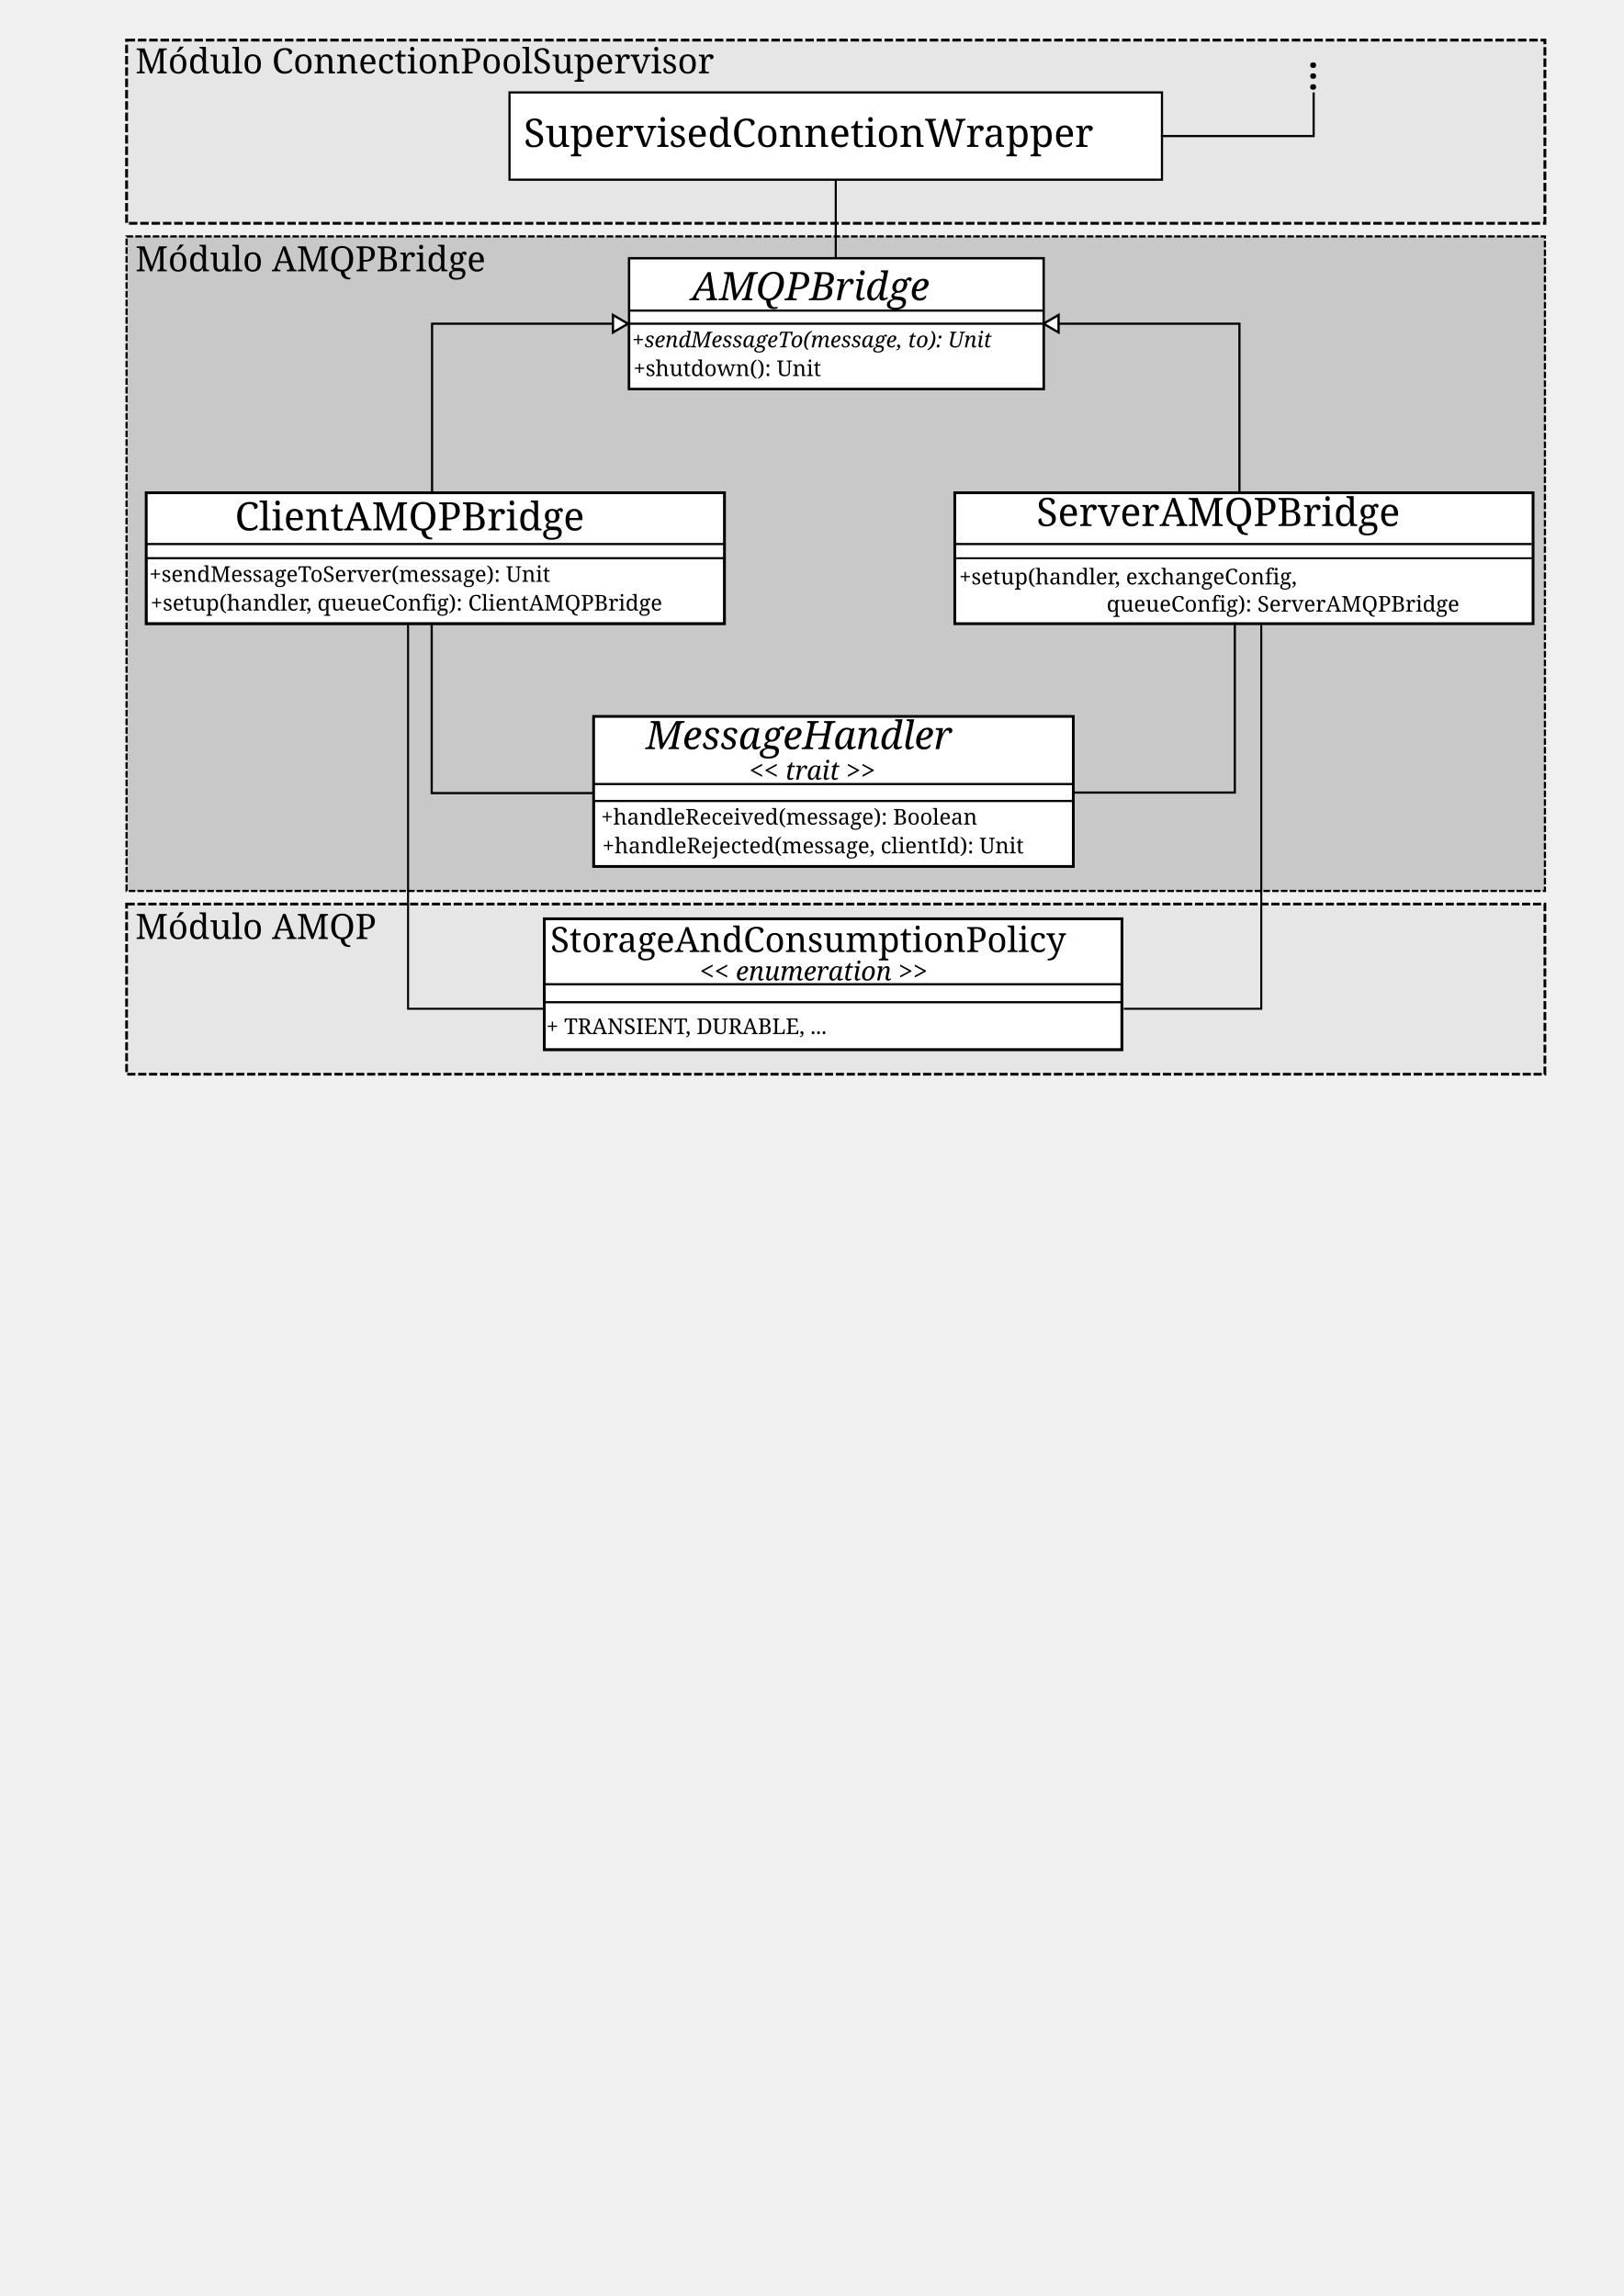
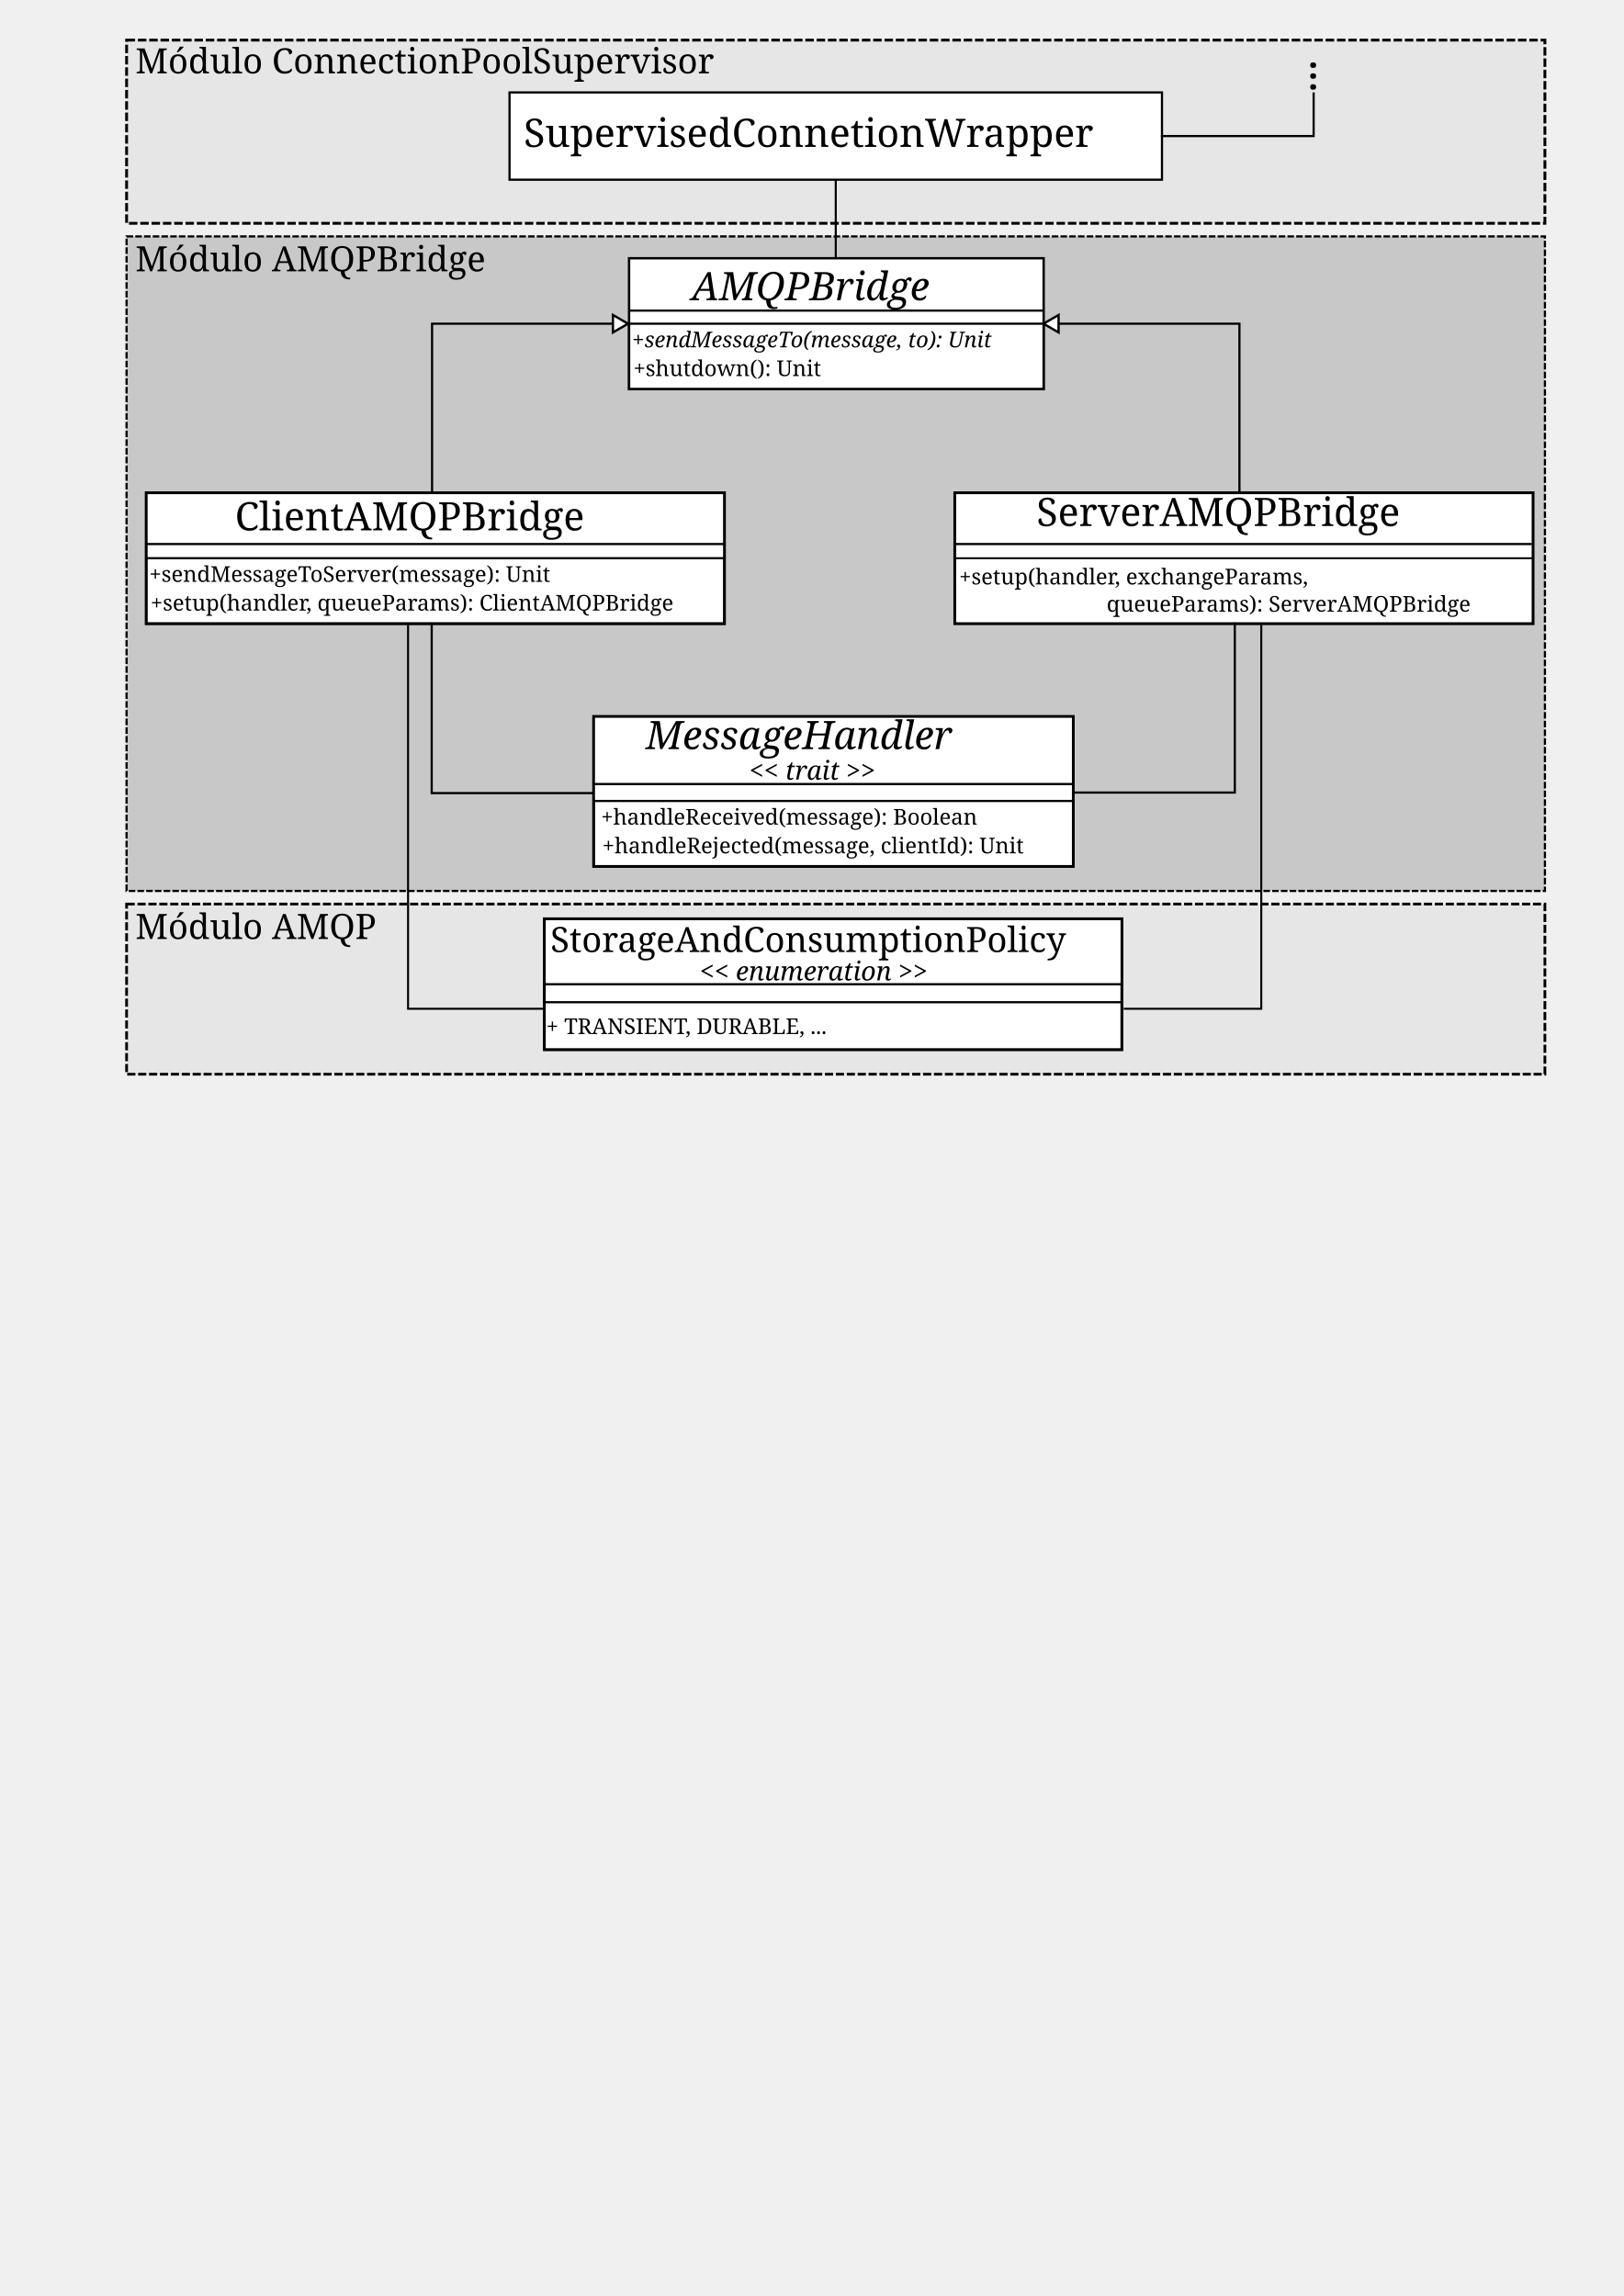
<svg xmlns="http://www.w3.org/2000/svg" width="744.094" height="1052.362" id="svg2" version="1.1">
  <defs id="defs4">
    <marker orient="auto" refY="0.0" refX="0.0" id="EmptyTriangleOutL" style="overflow:visible">
      <path id="path4945" d="M 5.77,0.0 L -2.88,5.0 L -2.88,-5.0 L 5.77,0.0 z " style="fill-rule:evenodd;fill:#FFFFFF;stroke:#000000;stroke-width:1.0pt;marker-start:none" transform="scale(0.8) translate(-6,0)" />
    </marker>
    <marker orient="auto" refY="0.0" refX="0.0" id="EmptyDiamondL" style="overflow:visible">
      <path id="path4990" d="M 0,-7.071 L -7.071,0 L 0,7.071 L 7.071,0 L 0,-7.071 z " style="fill-rule:evenodd;fill:#FFFFFF;stroke:#000000;stroke-width:1.0pt;marker-start:none" transform="scale(0.8)" />
    </marker>
    <marker orient="auto" refY="0.0" refX="0.0" id="Arrow1Lend" style="overflow:visible;">
      <path id="path4886" d="M 0.0,0.0 L 5.0,-5.0 L -12.5,0.0 L 5.0,5.0 L 0.0,0.0 z " style="fill-rule:evenodd;stroke:#000000;stroke-width:1.0pt;marker-start:none;" transform="scale(0.8) rotate(180) translate(12.5,0)" />
    </marker>
    <marker orient="auto" refY="0.0" refX="0.0" id="Arrow2Lstart" style="overflow:visible">
      <path id="path3974" style="font-size:12.0;fill-rule:evenodd;stroke-width:0.625;stroke-linejoin:round" d="M 8.719,4.034 L -2.207,0.016 L 8.719,-4.002 C 6.973,-1.63 6.983,1.616 8.719,4.034 z " transform="scale(1.1) translate(1,0)" />
    </marker>
    <marker orient="auto" refY="0.0" refX="0.0" id="Arrow2Lend" style="overflow:visible;">
      <path id="path3977" style="font-size:12.0;fill-rule:evenodd;stroke-width:0.625;stroke-linejoin:round;" d="M 8.719,4.034 L -2.207,0.016 L 8.719,-4.002 C 6.973,-1.63 6.983,1.616 8.719,4.034 z " transform="scale(1.1) rotate(180) translate(1,0)" />
    </marker>
    <filter id="filter3880" color-interpolation-filters="sRGB">
      <feGaussianBlur id="feGaussianBlur3882" stdDeviation="3" />
    </filter>
    <filter id="filter3890" color-interpolation-filters="sRGB">
      <feGaussianBlur id="feGaussianBlur3892" stdDeviation="3" />
    </filter>
  </defs>
  <g id="layer1">
    <text xml:space="preserve" style="font-size:40px;font-style:normal;font-weight:normal;line-height:125%;letter-spacing:0px;word-spacing:0px;fill:#000000;fill-opacity:1;stroke:none;font-family:Sans" x="101.015" y="93.727" id="text6861">
      <tspan id="tspan6863" x="101.015" y="93.727" />
    </text>
    <rect y="18.378" x="58.015" height="83.969" width="649.969" id="rect6859" style="fill:#e6e6e6;fill-opacity:1;stroke:#000000;stroke-width:1.296;stroke-miterlimit:4;stroke-opacity:1;stroke-dasharray:3.888, 1.296;stroke-dashoffset:0" />
    <rect style="fill:#ffffff;fill-opacity:1;stroke:#000000;stroke-width:1;stroke-miterlimit:4;stroke-opacity:1;stroke-dasharray:none;stroke-dashoffset:0" id="rect6865" width="299" height="40" x="233.5" y="42.362" />
    <text id="text6918" y="67.328" x="382.249" style="font-size:18px;font-style:normal;font-variant:normal;font-weight:normal;font-stretch:normal;text-align:center;line-height:125%;letter-spacing:0px;word-spacing:0px;text-anchor:middle;fill:#000000;fill-opacity:1;stroke:none;font-family:Serif;-inkscape-font-specification:Serif" xml:space="preserve">
      <tspan id="tspan6922" y="67.328" x="382.249">SupervisedConnetionWrapper</tspan>
    </text>
    <rect style="fill:#c8c8c8;fill-opacity:1;stroke:#000000;stroke-width:1;stroke-miterlimit:4;stroke-opacity:1;stroke-dasharray:3, 1;stroke-dashoffset:0" id="rect6857" width="650" height="300" x="58" y="108.362" />
    <rect y="118.362" x="288.279" height="60" width="190" id="rect3767" style="fill:#ffffff;fill-opacity:1;stroke:#000000;stroke-width:1.09;stroke-miterlimit:4;stroke-opacity:1;stroke-dasharray:none;stroke-dashoffset:0" />
    <text id="text3769" y="137.602" x="383.103" style="font-size:18px;font-style:italic;font-variant:normal;font-weight:normal;font-stretch:normal;text-align:center;line-height:125%;letter-spacing:0px;word-spacing:0px;text-anchor:middle;fill:#000000;fill-opacity:1;stroke:none;font-family:Serif;-inkscape-font-specification:Serif Italic" xml:space="preserve">
      <tspan id="tspan3773" y="137.602" x="383.103">AMQPBridge</tspan>
    </text>
    <rect style="fill:#000000;fill-opacity:0;stroke:#000000;stroke-width:1;stroke-miterlimit:4;stroke-opacity:1;stroke-dasharray:none;stroke-dashoffset:0" id="rect3799" width="190" height="30" x="288.279" y="148.362" />
    <text id="text3801" y="159.194" x="289.693" style="font-size:10px;font-style:italic;font-weight:normal;line-height:125%;letter-spacing:0px;word-spacing:0px;fill:#000000;fill-opacity:1;stroke:none;font-family:Sans;-inkscape-font-specification:Serif Italic" xml:space="preserve">
      <tspan style="font-size:10px;font-style:italic;font-variant:normal;font-weight:normal;font-stretch:normal;font-family:Serif;-inkscape-font-specification:Serif Italic" y="159.194" x="289.693" id="tspan3803">+sendMessageTo(message, to): Unit</tspan>
    </text>
    <text xml:space="preserve" style="font-size:10px;font-style:normal;font-weight:normal;line-height:125%;letter-spacing:0px;word-spacing:0px;fill:#000000;fill-opacity:1;stroke:none;font-family:Sans" x="290.279" y="172.362" id="text3805">
      <tspan id="tspan3807" x="290.279" y="172.362" style="font-size:10px;font-style:normal;font-variant:normal;font-weight:normal;font-stretch:normal;font-family:Serif;-inkscape-font-specification:Serif">+shutdown(): Unit</tspan>
    </text>
    <rect style="fill:#ffffff;fill-opacity:1;stroke:#000000;stroke-width:1.287;stroke-miterlimit:4;stroke-opacity:1;stroke-dasharray:none;stroke-dashoffset:0" id="rect4031" width="265" height="60" x="67" y="225.855" />
    <text xml:space="preserve" style="font-size:18px;font-style:normal;font-variant:normal;font-weight:normal;font-stretch:normal;text-align:center;line-height:125%;letter-spacing:0px;word-spacing:0px;text-anchor:middle;fill:#000000;fill-opacity:1;stroke:none;font-family:Serif;-inkscape-font-specification:Serif" x="199.443" y="243.095" id="text4033">
      <tspan x="199.443" y="243.095" id="tspan4035">ClientAMQPBridge</tspan>
    </text>
    <rect y="255.855" x="67" height="30" width="265" id="rect4037" style="fill:#000000;fill-opacity:0;stroke:#000000;stroke-width:1;stroke-miterlimit:4;stroke-opacity:1;stroke-dasharray:none;stroke-dashoffset:0" />
    <text xml:space="preserve" style="font-size:10px;font-style:normal;font-weight:normal;line-height:125%;letter-spacing:0px;word-spacing:0px;fill:#000000;fill-opacity:1;stroke:none;font-family:Sans" x="68.414" y="266.687" id="text4039">
      <tspan id="tspan4041" x="68.414" y="266.687" style="font-size:10px;font-style:normal;font-variant:normal;font-weight:normal;font-stretch:normal;font-family:Serif;-inkscape-font-specification:Serif">+sendMessageToServer(message): Unit</tspan>
    </text>
    <text id="text4043" y="279.855" x="69" style="font-size:10px;font-style:normal;font-weight:normal;line-height:125%;letter-spacing:0px;word-spacing:0px;fill:#000000;fill-opacity:1;stroke:none;font-family:Sans" xml:space="preserve">
-       <tspan style="font-size:10px;font-style:normal;font-variant:normal;font-weight:normal;font-stretch:normal;font-family:Serif;-inkscape-font-specification:Serif" y="279.855" x="69" id="tspan4045">+setup(handler, queueConfig): ClientAMQPBridge</tspan>
+       <tspan style="font-size:10px;font-style:normal;font-variant:normal;font-weight:normal;font-stretch:normal;font-family:Serif;-inkscape-font-specification:Serif" y="279.855" x="69" id="tspan4045">+setup(handler, queueParams): ClientAMQPBridge</tspan>
    </text>
    <rect y="225.855" x="437.557" height="60" width="265" id="rect4071" style="fill:#ffffff;fill-opacity:1;stroke:#000000;stroke-width:1.287;stroke-miterlimit:4;stroke-opacity:1;stroke-dasharray:none;stroke-dashoffset:0" />
    <text id="text4073" y="241.095" x="570" style="font-size:18px;font-style:normal;font-variant:normal;font-weight:normal;font-stretch:normal;text-align:center;line-height:125%;letter-spacing:0px;word-spacing:0px;text-anchor:middle;fill:#000000;fill-opacity:1;stroke:none;font-family:Serif;-inkscape-font-specification:Serif" xml:space="preserve">
      <tspan id="tspan4075" y="241.095" x="570">ServerAMQPBridge</tspan>
    </text>
    <rect style="fill:#000000;fill-opacity:0;stroke:#000000;stroke-width:0.843;stroke-miterlimit:4;stroke-opacity:1;stroke-dasharray:none;stroke-dashoffset:0" id="rect4077" width="265" height="30" x="437.557" y="255.855" />
    <text xml:space="preserve" style="font-size:10px;font-style:normal;font-weight:normal;line-height:125%;letter-spacing:0px;word-spacing:0px;fill:#000000;fill-opacity:1;stroke:none;font-family:Sans" x="439.557" y="267.855" id="text4083">
-       <tspan x="439.557" y="267.855" style="font-size:10px;font-style:normal;font-variant:normal;font-weight:normal;font-stretch:normal;font-family:Serif;-inkscape-font-specification:Serif" id="tspan8013">+setup(handler, exchangeConfig, </tspan>
-       <tspan x="439.557" y="280.355" style="font-size:10px;font-style:normal;font-variant:normal;font-weight:normal;font-stretch:normal;font-family:Serif;-inkscape-font-specification:Serif" id="tspan8023">                          queueConfig): ServerAMQPBridge</tspan>
+       <tspan x="439.557" y="267.855" style="font-size:10px;font-style:normal;font-variant:normal;font-weight:normal;font-stretch:normal;font-family:Serif;-inkscape-font-specification:Serif" id="tspan8013">+setup(handler, exchangeParams, </tspan>
+       <tspan x="439.557" y="280.355" style="font-size:10px;font-style:normal;font-variant:normal;font-weight:normal;font-stretch:normal;font-family:Serif;-inkscape-font-specification:Serif" id="tspan8023">                          queueParams): ServerAMQPBridge</tspan>
    </text>
    <path style="fill:none;stroke:#000000;stroke-width:1;stroke-linecap:butt;stroke-linejoin:miter;stroke-miterlimit:4;stroke-opacity:1;stroke-dasharray:none;marker-end:url(#EmptyTriangleOutL)" d="m 198.006,225.356 0,-76.987 89.987,0" id="path4168" />
    <path id="path4170" d="m 567.994,225.356 0,-76.987 -89.987,0" style="fill:none;stroke:#000000;stroke-width:1;stroke-linecap:butt;stroke-linejoin:miter;stroke-miterlimit:4;stroke-opacity:1;stroke-dasharray:none;marker-end:url(#EmptyTriangleOutL)" />
    <path style="fill:none;stroke:#000000;stroke-width:1.006;stroke-linecap:butt;stroke-linejoin:miter;stroke-miterlimit:4;stroke-opacity:1;stroke-dasharray:none;marker-start:none;marker-end:none" d="m 565.879,285.285 0,77.983 -73.861,0" id="path4172" />
    <path id="path4174" d="m 197.834,285.352 0,78.165 75.761,0" style="fill:none;stroke:#000000;stroke-width:1.006;stroke-linecap:butt;stroke-linejoin:miter;stroke-miterlimit:4;stroke-opacity:1;stroke-dasharray:none;marker-start:none;marker-end:none" />
    <text xml:space="preserve" style="font-size:16px;font-style:normal;font-variant:normal;font-weight:normal;font-stretch:normal;line-height:125%;letter-spacing:0px;word-spacing:0px;fill:#000000;fill-opacity:1;stroke:none;font-family:Serif;-inkscape-font-specification:Serif" x="62.025" y="33.626" id="text7157">
      <tspan id="tspan7159" x="62.025" y="33.626">Módulo ConnectionPoolSupervisor</tspan>
    </text>
    <text id="text7166" y="124.362" x="62.025" style="font-size:16px;font-style:normal;font-variant:normal;font-weight:normal;font-stretch:normal;line-height:125%;letter-spacing:0px;word-spacing:0px;fill:#000000;fill-opacity:1;stroke:none;font-family:Serif;-inkscape-font-specification:Serif" xml:space="preserve">
      <tspan y="124.362" x="62.025" id="tspan7168">Módulo AMQPBridge</tspan>
    </text>
    <path style="fill:none;stroke:#000000;stroke-width:0.95;stroke-linecap:butt;stroke-linejoin:miter;stroke-opacity:1;marker-end:none;stroke-miterlimit:4;stroke-dasharray:none" d="m 383,118.412 0,-36.063" id="path7170" />
    <rect style="fill:#e6e6e6;fill-opacity:1;stroke:#000000;stroke-width:1.249;stroke-miterlimit:4;stroke-opacity:1;stroke-dasharray:3.747, 1.249;stroke-dashoffset:0" id="rect8025" width="649.969" height="78" x="58.015" y="414.362" />
    <path style="fill:none;stroke:#000000;stroke-width:1px;stroke-linecap:butt;stroke-linejoin:miter;stroke-opacity:1" d="m 532,62.362 70,0 0,-20 0,0 0,0 0,0" id="path8027" />
    <text xml:space="preserve" style="font-size:20px;font-style:normal;font-variant:normal;font-weight:normal;font-stretch:normal;line-height:125%;letter-spacing:0px;word-spacing:0px;fill:#000000;fill-opacity:1;stroke:none;font-family:Serif;-inkscape-font-specification:Serif" x="-42.362" y="603" id="text8029" transform="matrix(0,-1,1,0,0,0)">
      <tspan id="tspan8031" x="-42.362" y="603">...</tspan>
    </text>
    <rect y="421.122" x="249.448" height="60.001" width="264.714" id="rect8050" style="fill:#ffffff;fill-opacity:1;stroke:#000000;stroke-width:1.286;stroke-miterlimit:4;stroke-opacity:1;stroke-dasharray:none;stroke-dashoffset:0" />
    <text id="text8052" y="436.362" x="380.796" style="font-size:16px;font-style:normal;font-variant:normal;font-weight:normal;font-stretch:normal;text-align:center;line-height:125%;letter-spacing:0px;word-spacing:0px;text-anchor:middle;fill:#000000;fill-opacity:1;stroke:none;font-family:Serif;-inkscape-font-specification:Serif" xml:space="preserve">
      <tspan y="436.362" x="380.796" id="tspan8075">StorageAndConsumptionPolicy</tspan>
    </text>
    <text id="text8058" y="473.954" x="250.363" style="font-size:10px;font-style:normal;font-weight:normal;line-height:125%;letter-spacing:0px;word-spacing:0px;fill:#000000;fill-opacity:1;stroke:none;font-family:Sans" xml:space="preserve">
      <tspan style="font-size:10px;font-style:normal;font-variant:normal;font-weight:normal;font-stretch:normal;font-family:Serif;-inkscape-font-specification:Serif" y="473.954" x="250.363" id="tspan8060">+ TRANSIENT, DURABLE, ...</tspan>
    </text>
    <text xml:space="preserve" style="font-size:12px;font-style:italic;font-variant:normal;font-weight:normal;font-stretch:normal;text-align:center;line-height:125%;letter-spacing:0px;word-spacing:0px;text-anchor:middle;fill:#000000;fill-opacity:1;stroke:none;font-family:Serif;-inkscape-font-specification:Serif Italic" x="380.696" y="449.362" id="text8079">
      <tspan x="380.696" y="449.362" id="tspan8081">&lt;&lt; enumeration &gt;&gt;</tspan>
    </text>
    <path style="fill:none;stroke:#000000;stroke-width:0.919px;stroke-linecap:butt;stroke-linejoin:miter;stroke-opacity:1;marker-end:none" d="m 187.005,286.367 0,175.991 62.995,0" id="path8096" />
    <text xml:space="preserve" style="font-size:16px;font-style:normal;font-variant:normal;font-weight:normal;font-stretch:normal;line-height:125%;letter-spacing:0px;word-spacing:0px;fill:#000000;fill-opacity:1;stroke:none;font-family:Serif;-inkscape-font-specification:Serif" x="62.025" y="430.362" id="text8668">
      <tspan id="tspan8670" x="62.025" y="430.362">Módulo AMQP</tspan>
    </text>
    <path id="path8672" d="m 578,286.372 0,175.991 -62.995,0" style="fill:none;stroke:#000000;stroke-width:0.919px;stroke-linecap:butt;stroke-linejoin:miter;stroke-opacity:1;marker-end:none" />
    <path style="fill:none;stroke:#000000;stroke-width:1px;stroke-linecap:butt;stroke-linejoin:miter;stroke-opacity:1" d="m 288,142.362 190,0" id="path5450" />
    <path style="fill:none;stroke:#000000;stroke-width:1px;stroke-linecap:butt;stroke-linejoin:miter;stroke-opacity:1" d="m 67,249.362 265,0" id="path5452" />
    <path id="path5454" d="m 437,249.362 265,0" style="fill:none;stroke:#000000;stroke-width:1px;stroke-linecap:butt;stroke-linejoin:miter;stroke-opacity:1" />
    <g id="g5867" transform="translate(2,0)">
      <rect y="328.362" x="270.036" height="68.76" width="219.824" id="rect4102" style="fill:#ffffff;fill-opacity:1;stroke:#000000;stroke-width:1.255;stroke-miterlimit:4;stroke-opacity:1;stroke-dasharray:none;stroke-dashoffset:0" />
      <text id="text4104" y="343.362" x="380.52" style="font-size:18px;font-style:italic;font-variant:normal;font-weight:normal;font-stretch:normal;text-align:center;line-height:125%;letter-spacing:0px;word-spacing:0px;text-anchor:middle;fill:#000000;fill-opacity:1;stroke:none;font-family:Serif;-inkscape-font-specification:Serif Italic" xml:space="preserve">
        <tspan id="tspan4106" y="343.362" x="380.52">MessageHandler</tspan>
      </text>
      <text id="text4110" y="377.954" x="273.45" style="font-size:10px;font-style:normal;font-weight:normal;line-height:125%;letter-spacing:0px;word-spacing:0px;fill:#000000;fill-opacity:1;stroke:none;font-family:Sans" xml:space="preserve">
        <tspan style="font-size:10px;font-style:normal;font-variant:normal;font-weight:normal;font-stretch:normal;font-family:Serif;-inkscape-font-specification:Serif" y="377.954" x="273.45" id="tspan4112">+handleReceived(message): Boolean</tspan>
      </text>
      <text xml:space="preserve" style="font-size:10px;font-style:normal;font-weight:normal;line-height:125%;letter-spacing:0px;word-spacing:0px;fill:#000000;fill-opacity:1;stroke:none;font-family:Sans" x="274.036" y="391.122" id="text4114">
        <tspan id="tspan4116" x="274.036" y="391.122" style="font-size:10px;font-style:normal;font-variant:normal;font-weight:normal;font-stretch:normal;font-family:Serif;-inkscape-font-specification:Serif">+handleRejected(message, clientId): Unit</tspan>
      </text>
      <text xml:space="preserve" style="font-size:12px;font-style:italic;font-variant:normal;font-weight:normal;font-stretch:normal;text-align:center;line-height:125%;letter-spacing:0px;word-spacing:0px;text-anchor:middle;fill:#000000;fill-opacity:1;stroke:none;font-family:Serif;-inkscape-font-specification:Serif Italic" x="381.196" y="357.362" id="text4127">
        <tspan x="381.196" y="357.362" id="tspan4129">&lt;&lt; trait &gt;&gt;</tspan>
      </text>
      <path id="path5456" d="m 269.998,359.362 219.5,0" style="fill:none;stroke:#000000;stroke-width:0.999px;stroke-linecap:butt;stroke-linejoin:miter;stroke-opacity:1" />
      <rect style="fill:#000000;fill-opacity:0;stroke:#000000;stroke-width:1;stroke-miterlimit:4;stroke-opacity:1;stroke-dasharray:none;stroke-dashoffset:0" id="rect4108" width="219.824" height="30" x="270.036" y="367.122" />
    </g>
    <rect style="fill:#000000;fill-opacity:0;stroke:#000000;stroke-width:0.999;stroke-miterlimit:4;stroke-opacity:1;stroke-dasharray:none;stroke-dashoffset:0" id="rect8056" width="264.501" height="30.001" x="249.5" y="451.121" />
    <path style="fill:none;stroke:#000000;stroke-width:1px;stroke-linecap:butt;stroke-linejoin:miter;stroke-opacity:1" d="m 249.305,459.362 265,0" id="path5458" />
+     <text xml:space="preserve" style="font-size:9px;font-style:normal;font-variant:normal;font-weight:normal;font-stretch:normal;line-height:125%;letter-spacing:0px;word-spacing:0px;fill:#000000;fill-opacity:1;stroke:none;font-family:Serif;-inkscape-font-specification:Serif" x="20.708" y="146.76" id="text3901">
+       <tspan id="tspan3903" x="20.708" y="146.76" />
+     </text>
  </g>
</svg>
